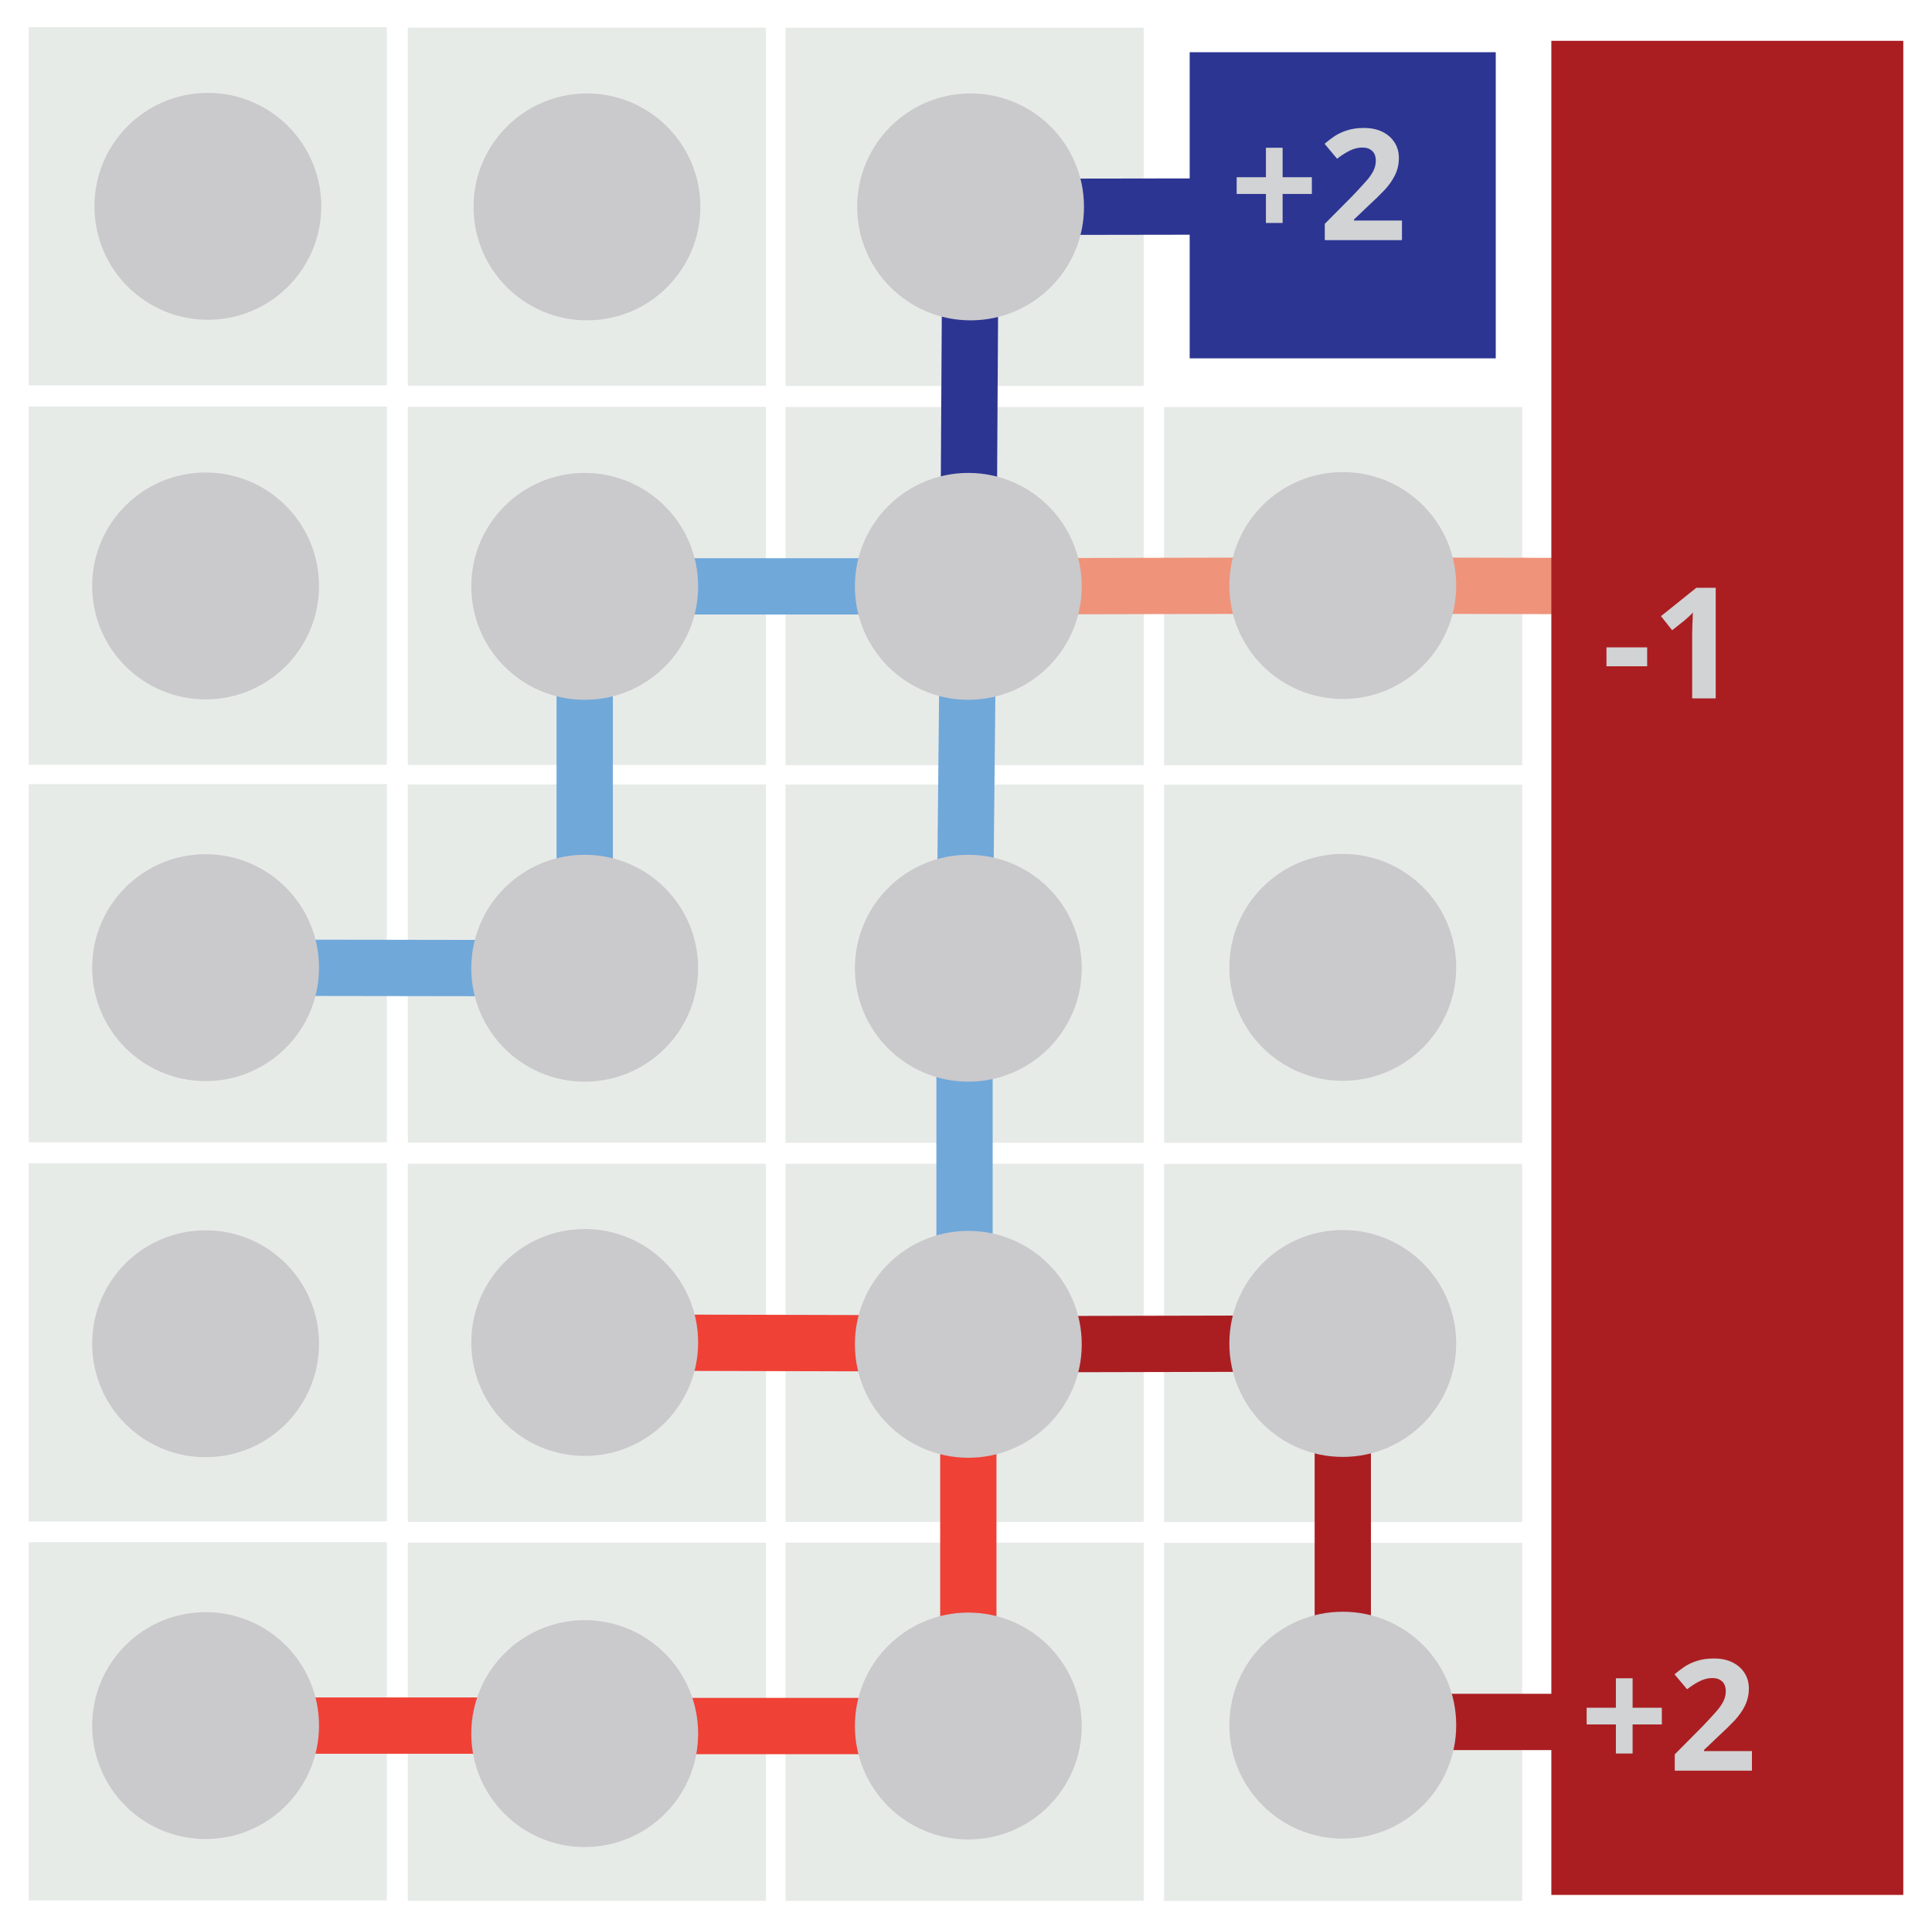
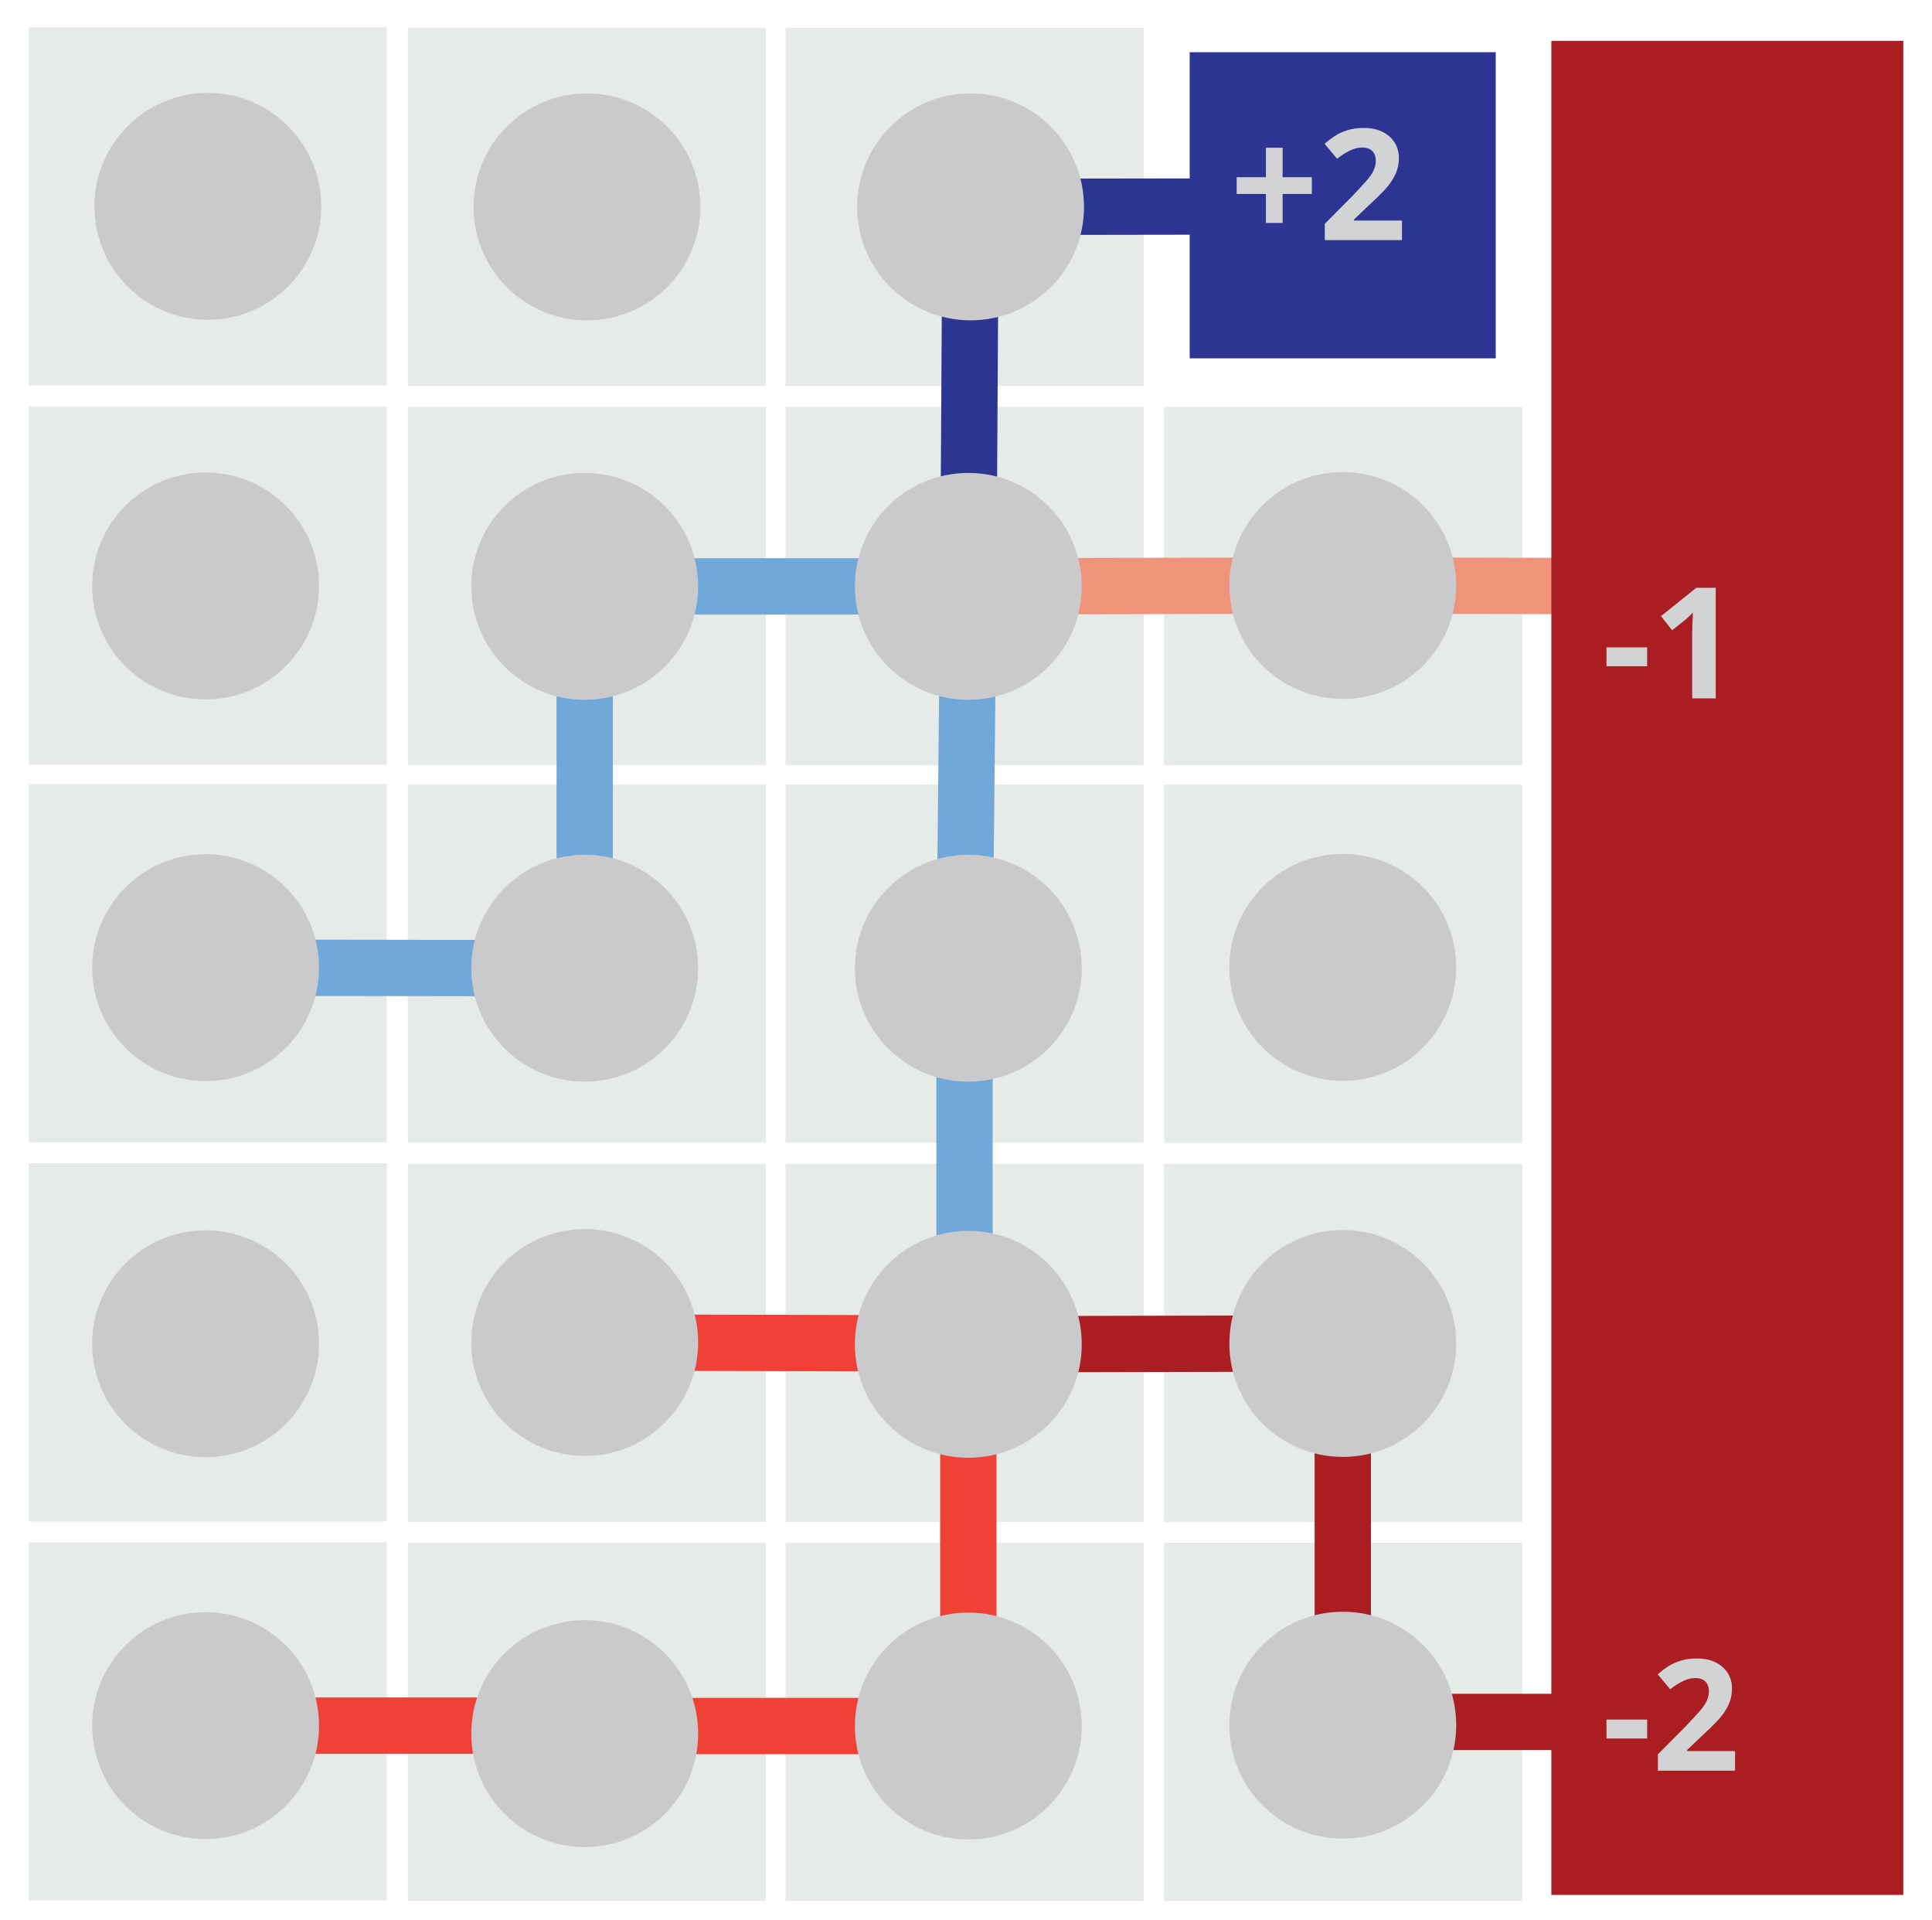
<svg xmlns="http://www.w3.org/2000/svg" id="Layer_1" data-name="Layer 1" viewBox="0 0 137.29 136.36">
  <defs>
    <style>.cls-1{fill:#e7ebe8;}.cls-2{fill:#cac9cc;}.cls-3,.cls-4,.cls-5,.cls-6,.cls-7{fill:none;stroke-miterlimit:10;stroke-width:4px;}.cls-3{stroke:#70a8da;}.cls-4{stroke:#2c3592;}.cls-5{stroke:#ef4136;}.cls-6{stroke:#ef937b;}.cls-7{stroke:#aa1e22;}.cls-8{fill:#aa1e22;}.cls-9{font-size:11px;fill:#d1d3d4;font-family:MyriadPro-Semibold, Myriad Pro;font-weight:700;}.cls-10{fill:#2c3592;}</style>
  </defs>
  <rect class="cls-1" x="2.04" y="1.93" width="25.45" height="25.45" />
  <rect class="cls-1" x="28.98" y="1.96" width="25.45" height="25.45" />
  <rect class="cls-1" x="55.82" y="1.97" width="25.45" height="25.45" />
  <rect class="cls-1" x="2.04" y="28.88" width="25.45" height="25.45" />
  <rect class="cls-1" x="28.98" y="28.9" width="25.45" height="25.45" />
  <rect class="cls-1" x="55.82" y="28.91" width="25.45" height="25.45" />
  <rect class="cls-1" x="82.72" y="28.92" width="25.45" height="25.45" />
  <rect class="cls-1" x="2.04" y="55.71" width="25.45" height="25.45" />
  <rect class="cls-1" x="28.98" y="55.73" width="25.45" height="25.45" />
  <rect class="cls-1" x="55.82" y="55.74" width="25.45" height="25.45" />
  <rect class="cls-1" x="82.72" y="55.75" width="25.45" height="25.45" />
  <rect class="cls-1" x="2.04" y="82.65" width="25.45" height="25.45" />
  <rect class="cls-1" x="28.98" y="82.68" width="25.45" height="25.45" />
  <rect class="cls-1" x="55.82" y="82.68" width="25.45" height="25.45" />
  <rect class="cls-1" x="82.72" y="82.69" width="25.45" height="25.45" />
  <rect class="cls-1" x="2.04" y="109.57" width="25.45" height="25.45" />
  <rect class="cls-1" x="28.98" y="109.6" width="25.45" height="25.45" />
  <rect class="cls-1" x="55.82" y="109.6" width="25.45" height="25.45" />
  <rect class="cls-1" x="82.72" y="109.61" width="25.45" height="25.45" />
  <circle class="cls-2" cx="14.77" cy="14.66" r="8.06" />
  <circle class="cls-2" cx="41.71" cy="14.7" r="8.06" />
  <circle class="cls-2" cx="14.61" cy="41.63" r="8.06" />
  <circle class="cls-2" cx="95.42" cy="68.73" r="8.06" />
  <circle class="cls-2" cx="14.61" cy="95.47" r="8.06" />
  <line class="cls-3" x1="14.61" y1="68.75" x2="41.55" y2="68.79" />
  <line class="cls-3" x1="41.55" y1="41.66" x2="41.55" y2="68.79" />
  <line class="cls-3" x1="68.81" y1="41.66" x2="41.55" y2="41.66" />
  <line class="cls-4" x1="68.97" y1="14.7" x2="68.81" y2="41.66" />
  <line class="cls-4" x1="95.45" y1="14.66" x2="68.97" y2="14.7" />
  <line class="cls-5" x1="41.71" y1="95.38" x2="68.54" y2="95.45" />
  <line class="cls-3" x1="68.54" y1="68.43" x2="68.54" y2="95.45" />
  <line class="cls-3" x1="68.81" y1="41.66" x2="68.54" y2="68.43" />
  <line class="cls-6" x1="95.45" y1="41.6" x2="68.81" y2="41.66" />
  <line class="cls-6" x1="122.74" y1="41.66" x2="95.42" y2="41.6" />
  <line class="cls-5" x1="14.61" y1="122.6" x2="41.71" y2="122.6" />
  <line class="cls-5" x1="68.81" y1="122.63" x2="41.71" y2="122.63" />
  <line class="cls-7" x1="122.74" y1="122.34" x2="95.42" y2="122.34" />
  <circle class="cls-2" cx="68.97" cy="14.7" r="8.06" />
  <circle class="cls-2" cx="41.55" cy="41.66" r="8.06" />
  <circle class="cls-2" cx="68.81" cy="41.66" r="8.06" />
  <circle class="cls-2" cx="95.42" cy="41.6" r="8.06" />
  <circle class="cls-2" cx="14.61" cy="68.75" r="8.06" />
  <circle class="cls-2" cx="41.55" cy="68.79" r="8.06" />
  <circle class="cls-2" cx="68.81" cy="68.79" r="8.06" />
  <circle class="cls-2" cx="41.55" cy="95.38" r="8.06" />
  <circle class="cls-2" cx="14.61" cy="122.6" r="8.06" />
  <circle class="cls-2" cx="41.55" cy="123.17" r="8.06" />
  <rect class="cls-8" x="110.24" y="2.9" width="25.01" height="131.73" />
  <text class="cls-9" transform="translate(113.83 49.62)">-1</text>
-   <text class="cls-9" transform="translate(112.28 125.8)">+2</text>
+   <text class="cls-9" transform="translate(113.83 125.8)">-2</text>
  <line class="cls-5" x1="68.81" y1="122.63" x2="68.81" y2="95.51" />
  <line class="cls-7" x1="95.42" y1="95.45" x2="68.81" y2="95.51" />
  <line class="cls-7" x1="95.42" y1="122.57" x2="95.42" y2="95.45" />
  <circle class="cls-2" cx="95.42" cy="95.45" r="8.06" />
  <circle class="cls-2" cx="68.81" cy="95.51" r="8.06" />
  <circle class="cls-2" cx="68.81" cy="122.63" r="8.06" />
  <circle class="cls-2" cx="95.42" cy="122.57" r="8.06" />
  <rect class="cls-10" x="84.54" y="3.71" width="21.75" height="21.75" />
  <text class="cls-9" transform="translate(87.41 17.06)">+2</text>
</svg>
